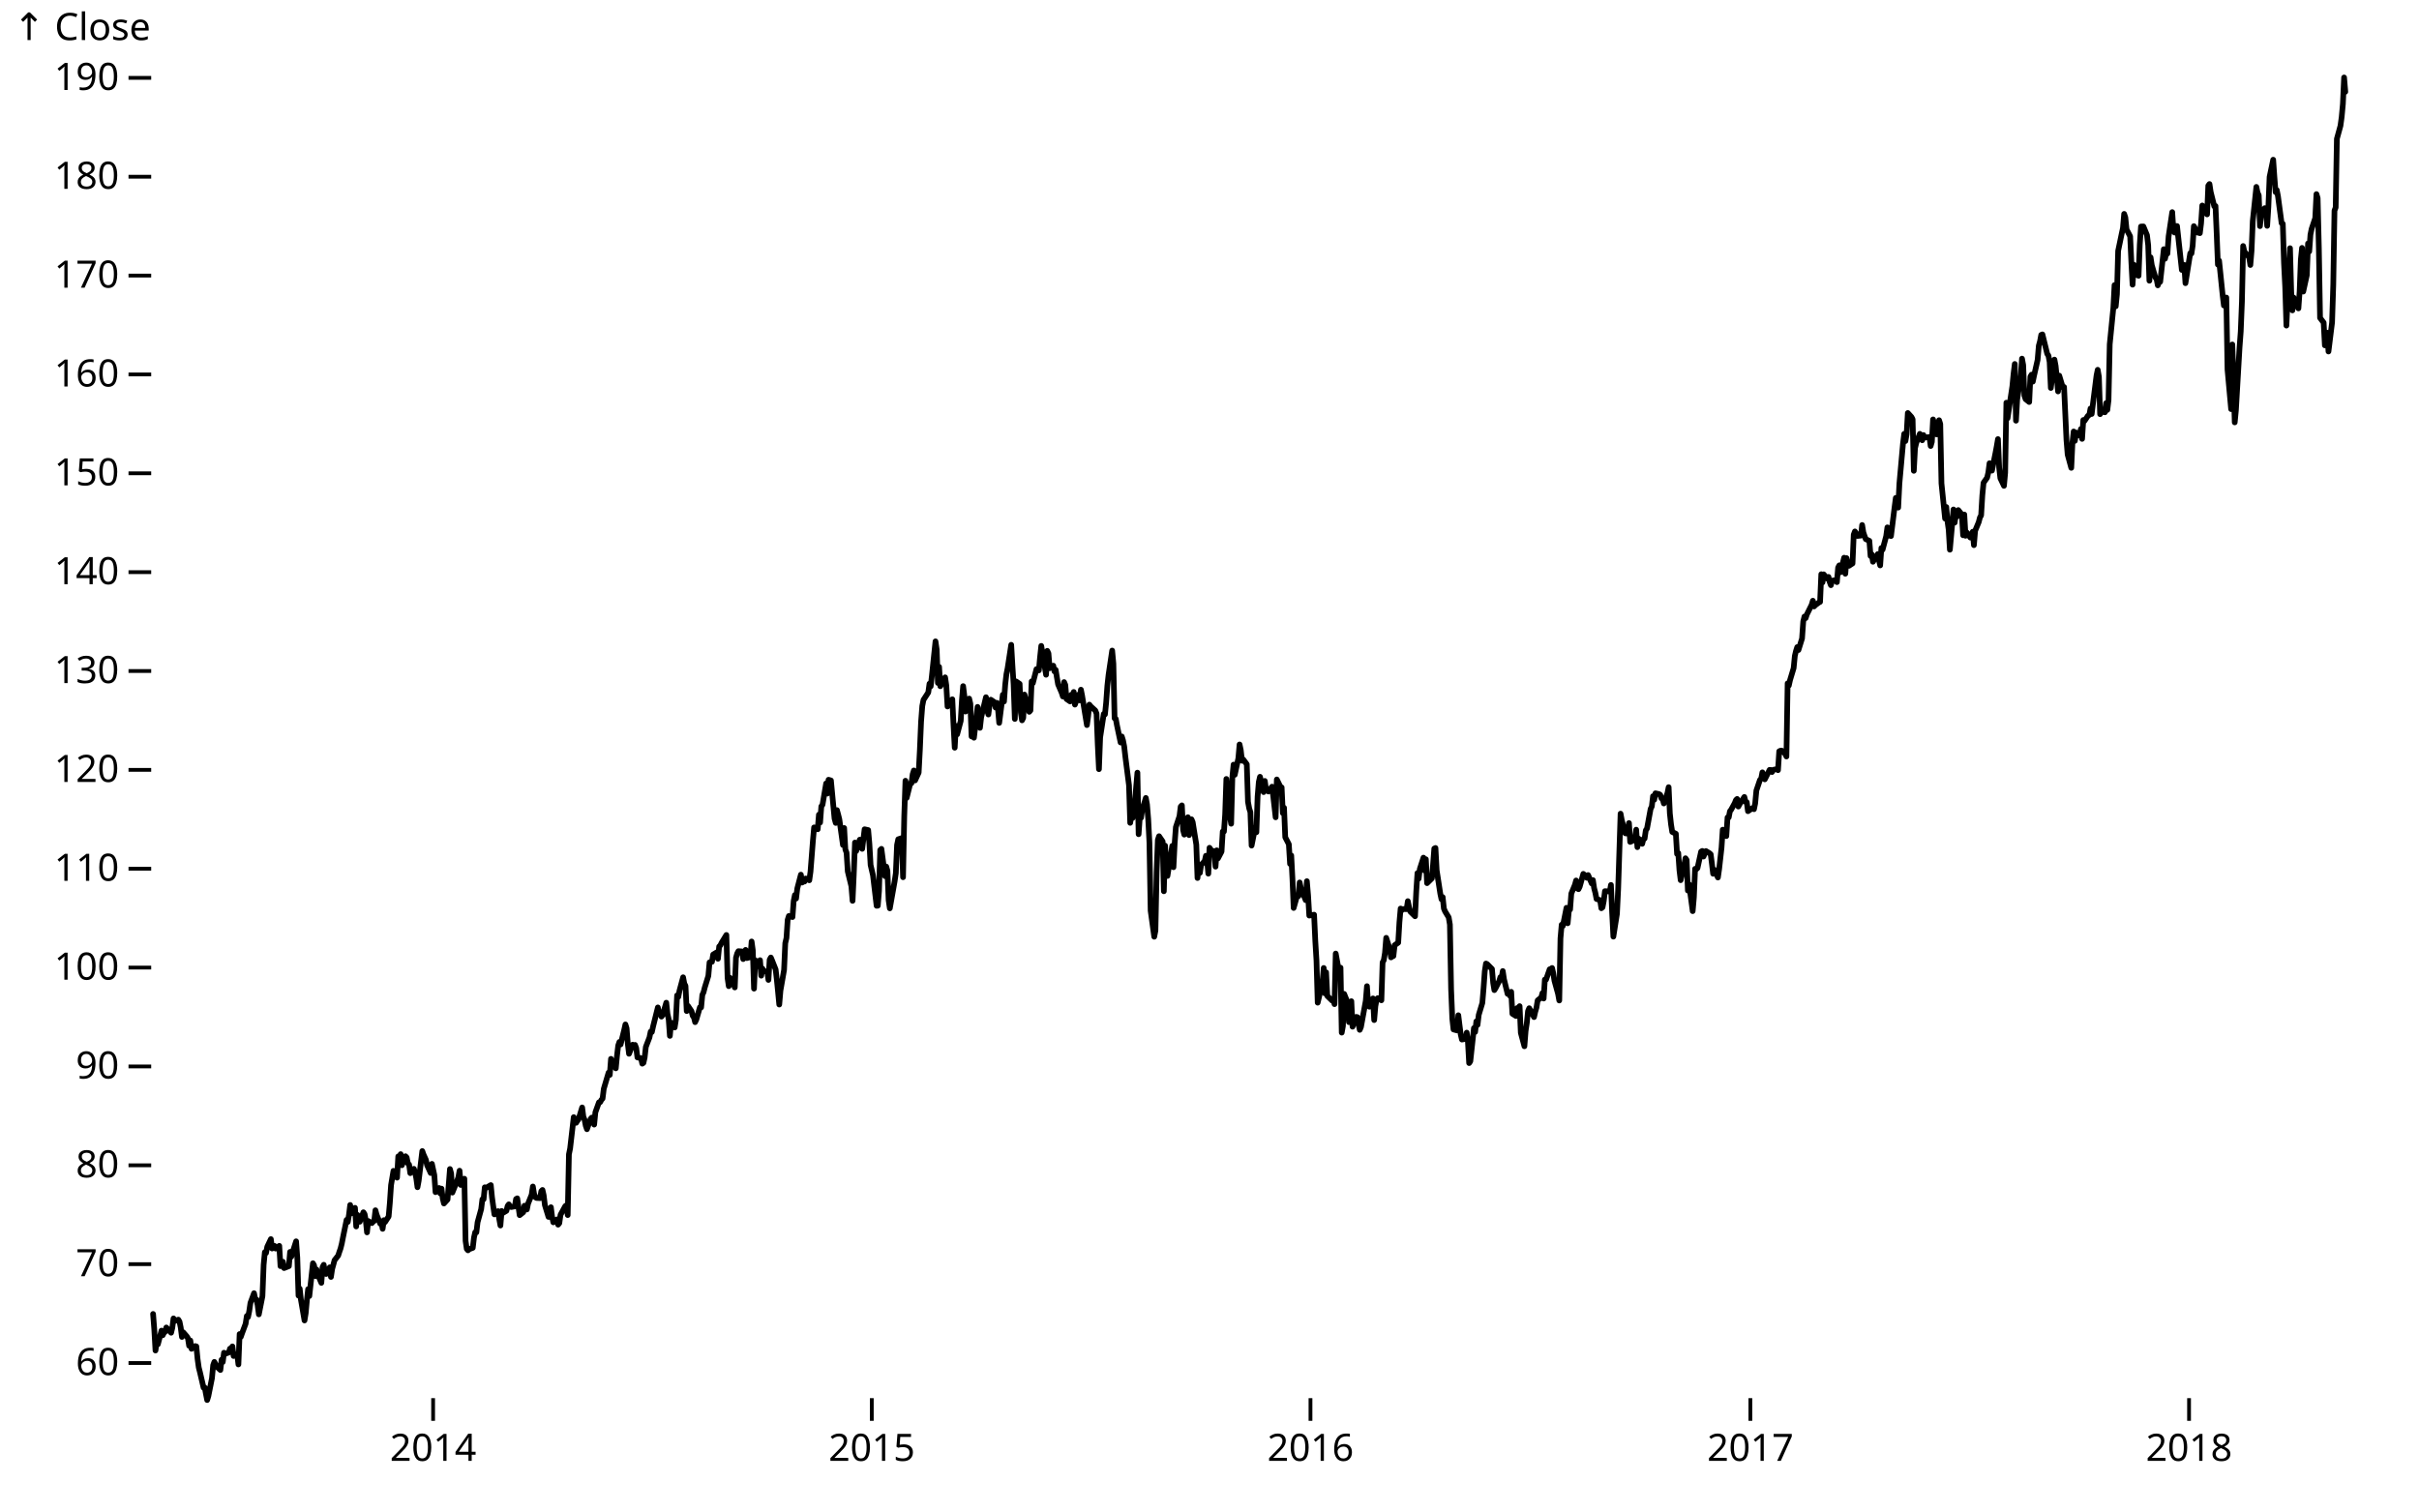
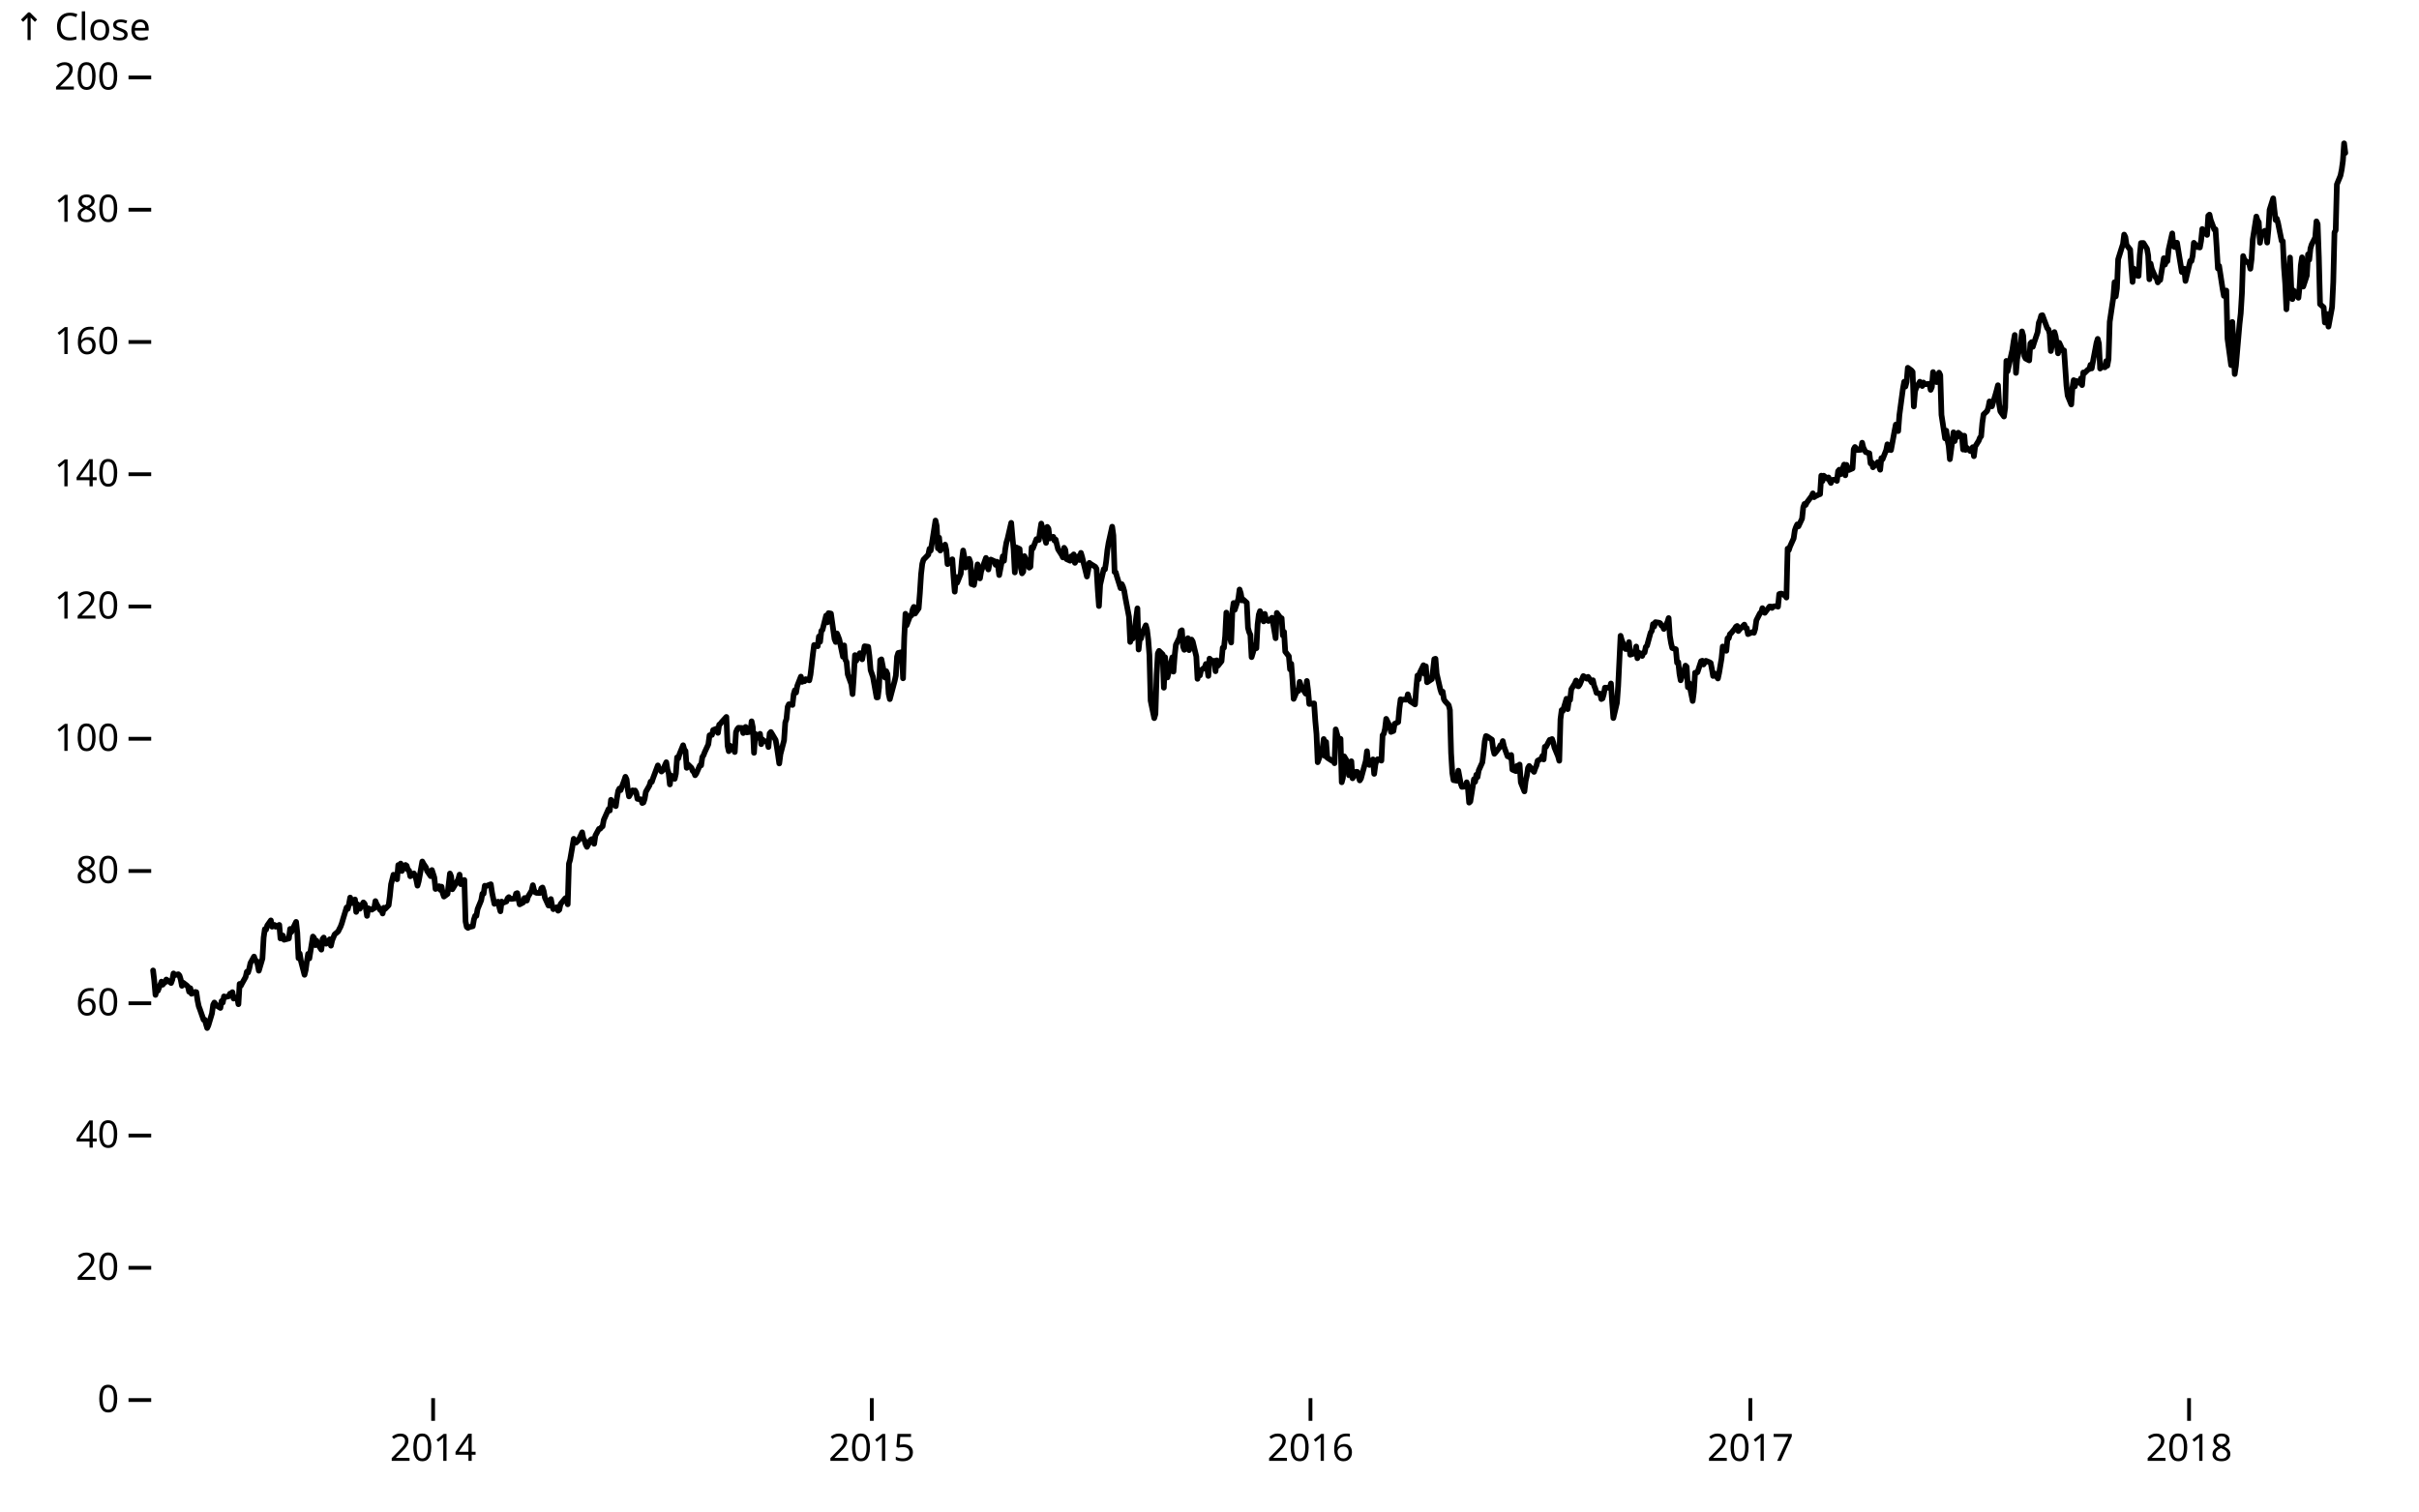
<svg xmlns="http://www.w3.org/2000/svg" class="plot" fill="currentColor" font-family="system-ui, sans-serif" font-size="10" text-anchor="middle" width="640" height="400" viewBox="0 0 640 400">
  <style>
    :where(.plot) {
      --plot-background: white;
      display: block;
      height: auto;
      height: intrinsic;
      max-width: 100%;
    }

    :where(.plot text),
    :where(.plot tspan) {
      white-space: pre;
    }
  </style>
  <g aria-label="x-axis tick" aria-hidden="true" fill="none" stroke="currentColor" transform="translate(0.5,0)">
    <path transform="translate(114.09,370)" d="M0,0L0,6" />
    <path transform="translate(230.154,370)" d="M0,0L0,6" />
    <path transform="translate(346.217,370)" d="M0,0L0,6" />
    <path transform="translate(462.599,370)" d="M0,0L0,6" />
    <path transform="translate(578.662,370)" d="M0,0L0,6" />
  </g>
  <g aria-label="x-axis tick label" font-variant="tabular-nums" transform="translate(0.5,9.5)">
    <text transform="translate(114.09,370)" y="0.71em">2014</text>
    <text transform="translate(230.154,370)" y="0.71em">2015</text>
    <text transform="translate(346.217,370)" y="0.71em">2016</text>
    <text transform="translate(462.599,370)" y="0.71em">2017</text>
    <text transform="translate(578.662,370)" y="0.71em">2018</text>
  </g>
  <g aria-label="y-axis tick" aria-hidden="true" fill="none" stroke="currentColor" transform="translate(0,0.5)">
-     <path transform="translate(40,360.201)" d="M0,0L-6,0" />
-     <path transform="translate(40,334.04)" d="M0,0L-6,0" />
-     <path transform="translate(40,307.878)" d="M0,0L-6,0" />
-     <path transform="translate(40,281.717)" d="M0,0L-6,0" />
-     <path transform="translate(40,255.556)" d="M0,0L-6,0" />
-     <path transform="translate(40,229.395)" d="M0,0L-6,0" />
-     <path transform="translate(40,203.233)" d="M0,0L-6,0" />
-     <path transform="translate(40,177.072)" d="M0,0L-6,0" />
-     <path transform="translate(40,150.911)" d="M0,0L-6,0" />
-     <path transform="translate(40,124.75)" d="M0,0L-6,0" />
-     <path transform="translate(40,98.588)" d="M0,0L-6,0" />
-     <path transform="translate(40,72.427)" d="M0,0L-6,0" />
-     <path transform="translate(40,46.266)" d="M0,0L-6,0" />
-     <path transform="translate(40,20.105)" d="M0,0L-6,0" />
+     <path transform="translate(40,370)" d="M0,0L-6,0" />
+     <path transform="translate(40,335)" d="M0,0L-6,0" />
+     <path transform="translate(40,300)" d="M0,0L-6,0" />
+     <path transform="translate(40,265)" d="M0,0L-6,0" />
+     <path transform="translate(40,230)" d="M0,0L-6,0" />
+     <path transform="translate(40,195)" d="M0,0L-6,0" />
+     <path transform="translate(40,160)" d="M0,0L-6,0" />
+     <path transform="translate(40,125)" d="M0,0L-6,0" />
+     <path transform="translate(40,90)" d="M0,0L-6,0" />
+     <path transform="translate(40,55)" d="M0,0L-6,0" />
+     <path transform="translate(40,20)" d="M0,0L-6,0" />
  </g>
  <g aria-label="y-axis tick label" text-anchor="end" font-variant="tabular-nums" transform="translate(-8.5,0.5)">
-     <text transform="translate(40,360.201)" y="0.32em">60</text>
-     <text transform="translate(40,334.04)" y="0.32em">70</text>
-     <text transform="translate(40,307.878)" y="0.32em">80</text>
-     <text transform="translate(40,281.717)" y="0.32em">90</text>
-     <text transform="translate(40,255.556)" y="0.32em">100</text>
-     <text transform="translate(40,229.395)" y="0.32em">110</text>
-     <text transform="translate(40,203.233)" y="0.32em">120</text>
-     <text transform="translate(40,177.072)" y="0.32em">130</text>
-     <text transform="translate(40,150.911)" y="0.32em">140</text>
-     <text transform="translate(40,124.75)" y="0.32em">150</text>
-     <text transform="translate(40,98.588)" y="0.32em">160</text>
-     <text transform="translate(40,72.427)" y="0.32em">170</text>
-     <text transform="translate(40,46.266)" y="0.32em">180</text>
-     <text transform="translate(40,20.105)" y="0.32em">190</text>
+     <text transform="translate(40,370)" y="0.32em">0</text>
+     <text transform="translate(40,335)" y="0.32em">20</text>
+     <text transform="translate(40,300)" y="0.32em">40</text>
+     <text transform="translate(40,265)" y="0.32em">60</text>
+     <text transform="translate(40,230)" y="0.32em">80</text>
+     <text transform="translate(40,195)" y="0.32em">100</text>
+     <text transform="translate(40,160)" y="0.32em">120</text>
+     <text transform="translate(40,125)" y="0.32em">140</text>
+     <text transform="translate(40,90)" y="0.32em">160</text>
+     <text transform="translate(40,55)" y="0.32em">180</text>
+     <text transform="translate(40,20)" y="0.32em">200</text>
  </g>
  <g aria-label="y-axis label" text-anchor="start" transform="translate(-36.5,-16.5)">
    <text transform="translate(40,20)" y="0.71em">↑ Close</text>
  </g>
  <g aria-label="line" fill="none" stroke="currentColor" stroke-width="1.5" stroke-linejoin="round" stroke-linecap="round" transform="translate(0.5,0.5)">
-     <path d="M40,347.217L40.318,351.283L40.636,356.893L40.954,354.752L41.272,355.245L42.226,351.631L42.544,352.853L42.862,352.222L43.18,351.926L43.498,350.801L44.77,352.188L45.088,350.876L45.406,348.398L45.724,349.09L46.678,348.72L46.996,349.247L47.314,350.816L47.632,353.302L47.95,352.05L48.904,353.141L49.221,353.623L49.539,355.645L49.857,354.236L50.175,356.445L51.129,355.716L51.447,355.802L51.765,359.08L52.083,361.382L52.401,362.63L53.355,366.726L53.673,366.692L53.991,368.397L54.309,370L54.627,368.972L55.581,364.23L55.899,360.765L56.217,359.902L56.853,361.165L57.807,362.051L58.125,359.322L58.443,359.928L58.761,357.476L59.079,357.768L60.033,357.42L60.351,356.389L60.669,356.348L60.987,355.806L61.305,358.351L62.259,357.842L62.577,360.578L62.895,352.535L63.213,353.287L63.531,352.356L64.485,349.815L64.803,347.748L65.121,348.043L65.439,346.492L65.757,344.302L66.711,341.72L67.029,343.289L67.346,343.39L67.664,344.874L67.982,347.326L68.936,342.501L69.254,334.2L69.572,330.863L69.89,331.083L70.208,329.431L71.162,327.409L71.48,329.902L71.798,329.42L72.116,329.196L72.434,329.921L73.388,329.192L73.706,334.566L74.024,333.703L74.342,333.404L74.66,335.078L75.932,334.57L76.25,330.792L76.568,332.07L76.886,330.967L77.84,327.996L78.158,332.305L78.476,342.37L78.794,340.509L79.112,343.42L80.066,348.944L80.384,347.001L80.702,343.502L81.02,340.655L81.338,342.482L82.292,333.8L82.61,334.376L82.928,337.205L83.246,335.452L83.564,336.749L84.518,338.991L84.836,334.802L85.154,334.204L85.471,336.502L85.789,336.644L86.743,334.88L87.061,337.426L87.379,335.314L87.697,334.174L88.015,332.989L88.969,331.782L89.287,330.796L89.605,329.887L89.923,328.62L90.241,326.98L91.195,322.319L91.513,322.876L91.831,320.974L92.149,318.376L92.467,320.6L93.421,319.135L93.739,324.068L94.057,320.996L94.375,321.818L94.693,322.816L95.647,320.305L95.965,320.791L96.283,322.484L96.601,325.634L96.919,322.618L97.873,323.183L98.191,322.824L98.509,322.592L98.827,319.778L99.145,320.963L100.099,323.34L100.417,322.996L100.735,324.696L101.053,322.401L101.371,322.902L102.325,321.43L102.643,317.82L102.961,313.125L103.596,309.347L104.55,311.156L104.868,305.516L105.186,306.01L105.504,304.926L105.822,307.871L106.776,305.475L107.094,305.804L107.412,307.37L107.73,307.676L108.048,309.96L109.002,308.813L109.32,309.751L109.638,311.328L109.956,313.686L110.274,311.982L111.228,304.107L111.546,305.012L112.182,306.421L112.5,307.845L113.454,309.926L113.772,307.497L114.408,310.446L114.726,314.987L115.68,313.884L115.998,315.338L116.316,314.06L116.634,316.653L116.952,317.991L117.906,316.949L118.224,312.965L118.542,308.865L118.86,310.027L119.178,315.103L120.45,311.963L120.768,311.051L121.086,309.306L121.404,313.084L122.357,311.429L122.675,327.873L122.993,330.022L123.311,330.384L123.629,330.078L124.583,329.73L124.901,327.017L125.219,325.597L125.537,325.627L125.855,322.947L126.809,319.468L127.127,316.863L127.445,316.878L127.763,313.697L128.081,313.862L129.353,313.114L129.671,316.336L129.989,318.66L130.307,320.865L131.261,320.006L131.579,322.058L131.897,323.818L132.215,319.961L132.533,320.495L133.487,319.927L133.805,318.627L134.123,318.208L134.441,318.81L134.759,318.926L135.713,318.746L136.031,316.814L136.349,316.62L136.667,318.847L136.985,321.075L137.939,320.309L138.257,318.567L138.575,318.619L138.893,319.576L139.211,318.018L140.164,315.656L140.482,313.488L140.8,315.435L141.118,316.302L141.436,316.526L142.39,316.571L142.708,314.736L143.026,314.4L143.344,315.805L143.662,318.41L144.616,321.531L144.934,321.542L145.252,318.971L145.57,321.527L145.888,322.973L146.842,322.2L147.16,323.59L147.478,323.198L147.796,320.981L149.068,318.653L149.386,318.455L149.704,321.052L150.022,304.974L150.34,303.416L151.294,295.138L151.612,295.796L151.93,296.633L152.248,296.113L152.566,295.702L153.52,292.57L153.838,295.018L154.156,295.796L154.474,297.418L154.792,298.333L155.746,295.609L156.064,295.261L156.382,295.22L156.7,297.107L157.018,293.86L157.971,291.214L158.289,291.169L158.607,290.571L158.925,290.212L159.243,287.648L160.515,283.35L160.833,283.956L161.151,279.706L161.469,280.596L162.423,282.222L162.741,278.899L163.059,276.178L163.377,275.233L163.695,275.898L164.649,272.037L164.967,270.598L165.285,271.619L165.603,275.726L165.921,278.368L166.875,275.962L167.193,276.275L167.511,276.014L167.829,276.851L168.147,279.336L169.101,279.546L169.419,280.985L169.737,280.775L170.055,279.363L170.373,276.537L171.327,274.052L171.645,272.508L171.963,272.613L172.281,271.174L173.553,266.099L173.871,267.721L174.189,267.616L174.507,268.532L174.825,268.061L175.779,264.843L176.096,267.799L176.414,269.212L176.732,273.633L177.05,270.128L178.004,271.409L178.322,269.369L178.64,262.907L178.958,263.326L179.276,261.651L180.23,258.12L180.548,259.794L180.866,260.396L181.184,267.067L181.502,265.68L182.456,267.093L182.774,268.322L183.092,268.741L183.41,269.997L183.728,269.317L184.682,266.046L185,266.099L185.318,262.776L185.636,262.096L185.954,260.84L186.908,257.753L187.226,254.169L187.544,254.065L187.862,254.038L188.18,252.103L189.134,251.527L189.452,253.227L189.77,249.983L190.088,249.67L190.406,249.015L191.678,246.923L191.996,258.329L192.314,260.474L192.632,258.25L193.586,259.846L193.904,260.814L194.221,252.94L194.539,251.815L194.857,251.213L195.811,251.292L196.129,253.306L196.447,251.422L196.765,250.873L197.083,253.044L198.037,252.783L198.355,248.649L198.673,250.978L198.991,261.128L199.309,253.594L200.263,255.268L200.581,253.594L200.899,257.701L201.217,255.817L201.535,256.55L202.489,256.55L202.807,258.826L203.125,253.463L203.443,252.887L203.761,253.646L204.715,256.053L205.033,258.826L205.351,261.991L205.669,265.34L205.987,261.651L206.941,256.184L207.259,249.094L207.577,247.734L207.895,242.92L208.213,241.9L209.167,242.187L209.485,237.923L209.803,236.353L210.121,237.295L210.439,234.627L211.393,230.964L211.711,233.057L212.029,232.377L212.346,232.796L212.664,231.985L213.618,232.455L213.936,230.179L214.254,226.124L214.572,222.017L214.89,218.459L215.844,218.956L216.162,215.084L216.48,217.177L216.798,212.887L217.116,212.468L218.07,206.817L218.388,209.512L218.706,205.849L219.342,206.033L220.296,216.131L220.614,217.282L220.932,213.881L221.25,215.032L221.568,216.314L222.522,223.116L222.84,218.616L223.158,224.293L223.476,225.156L223.794,230.101L224.748,234.025L225.066,237.897L225.384,230.938L225.702,222.462L226.02,224.738L226.974,221.703L227.292,222.75L227.61,224.136L228.246,218.956L229.2,219.165L229.518,222.802L229.836,228.4L230.471,231.147L231.425,239.205L231.743,239.179L232.061,235.281L232.379,224.45L232.697,224.136L233.651,231.357L233.969,228.819L234.287,229.918L234.605,237.714L234.923,239.885L236.195,232.743L236.513,230.572L236.831,223.116L237.149,221.598L238.103,221.285L238.421,231.644L238.739,215.503L239.057,206.111L239.375,210.663L240.329,206.817L240.647,206.765L240.965,204.384L241.283,203.39L241.601,206.033L242.555,203.966L242.873,197.949L243.191,190.467L243.509,186.333L243.827,184.711L245.099,182.749L245.417,180.421L245.735,181.127L246.053,178.38L247.007,169.224L247.325,171.395L247.643,180.238L247.961,175.973L248.279,181.101L249.232,179.453L249.55,178.746L249.868,180.892L250.186,186.464L250.504,185.967L251.458,184.554L251.776,191.435L252.094,197.373L252.412,191.592L252.73,193.841L253.684,190.283L254.002,184.816L254.32,181.075L254.638,183.612L254.956,187.798L255.91,184.371L256.228,185.731L256.546,194.391L256.864,192.141L257.182,194.731L258.136,186.569L258.454,191.644L258.772,192.115L259.09,189.316L260.362,184.005L260.68,187.51L260.998,188.583L261.316,186.072L261.634,184.659L262.588,185.313L262.906,186.752L263.224,185.496L263.542,187.092L263.86,190.807L264.814,183.351L265.132,185.156L265.45,180.682L265.768,177.935L266.086,176.34L267.039,170.139L267.357,175.607L267.675,180.63L267.993,189.76L268.311,179.819L269.265,180.473L269.583,188.06L269.901,190.127L270.219,189.472L270.537,183.298L271.491,186.699L271.809,187.877L272.127,187.51L272.445,179.819L272.763,180.29L273.717,176.575L274.035,176.889L274.353,176.915L274.671,173.436L274.989,170.427L276.261,178.066L276.579,171.735L276.897,172.415L277.215,176.34L278.169,175.659L278.487,177.177L278.805,176.758L279.123,178.746L279.441,180.604L280.395,182.828L280.713,183.822L281.031,180.002L281.349,180.761L281.667,184.476L282.621,185.13L282.939,183.351L283.257,184.136L283.575,182.618L283.893,185.967L284.846,183.325L285.164,184.842L285.482,182.017L285.8,183.612L286.118,185.574L287.072,191.382L287.39,189.028L287.708,185.967L288.026,186.385L289.298,187.537L289.616,188.348L289.934,196.51L290.252,203.05L290.57,194.652L291.524,188.426L291.842,188.557L292.16,185.391L292.478,180.97L292.796,178.066L293.75,171.657L294.068,175.11L294.386,189.577L294.704,189.734L295.022,191.461L295.976,195.987L296.294,194.391L296.612,195.411L296.93,197.033L297.248,199.832L298.202,207.314L298.52,217.256L298.838,215.267L299.156,215.974L299.474,214.954L300.428,203.966L300.746,220.264L301.064,215.686L301.382,215.922L301.7,213.802L302.654,210.663L302.971,212.39L303.289,216.288L303.607,222.462L303.925,240.487L304.879,247.393L305.197,245.771L305.515,230.206L305.833,221.755L306.151,220.787L307.105,222.174L307.423,235.359L307.741,223.273L308.059,228.427L308.377,231.304L309.649,223.351L309.967,229.002L310.285,222.671L310.603,218.381L311.557,215.503L311.875,212.965L312.193,212.625L312.511,219.139L312.829,220.369L313.783,215.765L314.101,220.5L314.419,218.093L314.737,216.314L315.055,217.073L316.009,223.011L316.327,231.854L316.645,228.61L316.963,230.493L317.281,228.4L318.235,227.354L318.553,225.967L318.871,227.354L319.189,230.703L319.507,223.848L320.461,225.209L320.779,224.712L321.096,228.845L321.414,224.529L321.732,226.674L322.686,224.869L323.004,219.532L323.322,219.558L323.64,215.006L323.958,205.64L324.912,215.581L325.23,217.491L325.548,205.143L325.866,201.847L326.184,204.541L327.138,200.146L327.456,196.51L327.774,198.001L328.092,200.826L328.41,200.46L329.364,201.742L329.682,211.683L330,213.41L330.318,214.43L330.636,223.273L331.59,218.459L331.908,219.741L332.226,210.323L332.544,206.425L332.862,205.065L333.816,209.12L334.134,206.163L334.452,208.387L335.088,208.963L336.042,207.681L336.36,210.192L336.678,212.965L336.996,215.791L337.314,205.771L338.268,207.733L338.586,207.864L338.904,214.692L339.221,213.253L339.539,221.075L340.493,222.907L340.811,228.113L341.129,225.889L341.447,232.063L341.765,239.781L342.719,236.38L343.037,236.641L343.355,233.031L343.673,234.548L344.945,237.714L345.263,232.691L345.581,236.406L345.899,241.795L347.171,241.56L347.489,248.466L347.807,253.725L348.125,264.843L348.443,263.509L349.397,259.401L349.715,255.66L350.033,262.384L350.351,256.812L350.669,263.064L351.941,264.294L352.259,263.954L352.577,265.235L352.895,251.841L353.849,257.021L354.167,255.582L354.485,272.77L354.803,271.017L355.121,262.515L356.075,264.895L356.393,269.997L356.711,265.105L357.029,264.451L357.346,271.2L358.3,268.61L358.618,268.663L358.936,270.546L359.254,272.037L359.572,271.279L360.844,264.346L361.162,260.474L361.48,265.34L361.798,265.916L362.752,263.718L363.07,269.447L363.388,265.759L363.706,264.032L364.024,263.64L364.978,264.215L365.296,254.169L365.614,253.594L365.932,251.632L366.25,247.681L367.204,250.664L367.522,252.861L367.84,252.626L368.158,252.495L368.476,249.643L369.43,248.963L369.748,243.574L370.066,239.938L370.384,240.382L370.702,240.068L371.656,240.094L371.974,237.975L372.292,239.519L372.61,240.722L373.882,241.978L374.2,235.464L374.518,230.546L374.836,232.037L375.154,229.421L376.107,226.464L376.425,229.892L376.743,226.883L377.061,233.214L377.379,232.9L378.333,231.958L378.651,228.243L378.969,224.058L379.287,223.901L379.605,229.787L380.559,235.987L380.877,237.478L381.195,236.903L381.513,239.938L381.831,240.696L382.785,242.266L383.103,244.176L383.421,261.259L383.739,269.081L384.057,271.933L385.011,272.194L385.329,268.166L385.647,270.755L385.965,273.241L386.283,274.601L387.237,274.418L387.555,272.77L387.873,275.151L388.191,280.828L388.509,280.357L389.463,271.566L389.781,272.587L390.099,269.788L390.417,270.729L390.735,268.061L391.689,264.895L392.007,261.05L392.325,256.55L392.643,254.483L392.961,254.64L394.232,255.922L394.55,259.585L394.868,261.521L395.186,260.997L396.14,259.14L396.458,258.093L396.776,258.329L397.094,256.471L397.412,258.617L398.366,262.515L398.684,262.201L399.002,263.038L399.32,261.965L399.638,267.773L400.592,268.375L400.91,266.256L401.228,267.198L401.546,265.759L401.864,272.822L402.818,276.38L403.136,272.325L403.454,270.206L403.772,267.067L404.09,266.308L405.362,268.663L405.68,267.25L405.998,266.177L406.316,264.241L407.27,263.456L407.588,262.305L407.906,263.744L408.224,258.721L408.542,258.747L409.496,256.001L409.814,255.896L410.132,255.66L410.45,257.047L410.768,259.061L411.721,262.515L412.039,264.267L412.357,247.838L412.675,244.202L412.993,244.542L413.947,239.728L414.265,243.836L414.583,240.408L414.901,240.199L415.219,235.987L416.173,233.659L416.491,232.508L416.809,234.627L417.127,234.81L417.445,234.156L418.399,230.755L418.717,231.017L419.035,231.435L419.353,231.801L419.671,231.069L420.625,233.293L420.943,232.403L421.261,234.548L421.579,235.752L421.897,237.4L422.851,237.714L423.169,239.859L423.487,239.597L423.805,237.949L424.123,235.333L425.395,235.412L425.713,233.685L426.031,241.115L426.349,247.367L427.303,241.324L427.621,234.758L427.939,224.764L428.257,214.823L428.575,216.523L429.529,220.029L429.846,220.055L430.164,220.107L430.482,217.308L430.8,222.305L431.754,221.86L432.072,221.311L432.39,219.061L432.708,223.691L433.026,221.415L433.98,222.802L434.298,221.546L434.616,221.415L434.934,219.218L435.252,218.773L436.206,213.567L436.524,212.913L436.842,210.192L437.16,211.134L437.478,209.434L438.432,209.643L438.75,209.852L439.068,210.768L439.386,210.925L439.704,212.128L440.658,209.381L440.976,207.812L441.294,214.77L441.612,217.674L441.93,219.663L442.884,220.133L443.202,225.497L443.52,225.235L443.838,229.839L444.156,232.429L445.11,228.322L445.428,226.621L445.746,227.092L446.064,235.176L446.382,233.502L447.336,240.618L447.654,236.955L447.971,229.421L448.289,229.525L448.607,229.238L449.561,224.869L449.879,224.686L450.197,226.177L450.833,224.712L451.787,225.287L452.105,225.575L452.423,228.034L452.741,230.729L453.059,229.656L454.013,231.723L454.331,229.525L454.649,226.7L454.967,223.848L455.285,219.061L456.239,220.761L456.557,215.817L456.875,215.817L457.193,214.169L457.511,213.776L458.465,212.023L458.783,211.212L459.101,210.925L459.419,212.939L459.737,212.337L461.009,210.401L461.327,211.71L461.645,211.788L461.963,214.169L463.235,213.305L463.553,213.645L463.871,212.102L464.189,208.701L465.143,205.876L465.461,205.562L465.779,203.887L466.096,205.195L466.414,205.745L467.686,203.233L468.004,203.259L468.322,203.809L468.64,203.233L469.594,203.024L469.912,203.312L470.23,198.315L470.548,198.158L470.866,198.132L471.82,198.969L472.138,199.702L472.456,180.342L472.774,180.918L473.092,179.479L474.046,176.313L474.364,173.069L474.682,171.735L475,170.741L475.318,171.526L476.272,168.465L476.59,163.939L476.908,162.657L477.226,163.076L477.544,162.108L478.816,159.544L479.134,158.471L479.452,159.989L479.77,159.649L480.724,158.942L481.042,158.785L481.36,151.46L481.678,153.632L481.996,151.486L482.95,152.637L483.268,152.167L483.586,153.527L483.904,154.364L484.221,153.161L485.175,153.004L485.493,153.553L485.811,149.707L486.129,149.106L486.447,150.937L487.401,147.091L487.719,151.329L488.037,147.196L488.355,148.504L488.673,149.237L489.627,148.609L489.945,140.97L490.263,140.132L490.581,140.629L490.899,141.336L491.853,141.231L492.171,138.432L492.489,140.394L492.807,141.336L493.125,142.173L494.079,142.618L494.397,146.647L494.715,146.202L495.033,148.164L496.305,146.123L496.623,147.771L496.941,149.132L497.259,144.527L497.577,144.972L498.531,141.388L498.849,139.06L499.167,141.284L499.485,140.996L499.803,141.362L500.757,133.697L501.075,131.264L501.393,132.441L501.711,133.828L502.029,127.47L502.982,116.875L503.3,114.311L503.618,116.221L503.936,114.416L504.254,108.791L505.208,109.838L505.526,110.439L505.844,124.096L506.162,118.105L506.48,116.744L507.434,114.311L507.752,114.808L508.07,116.012L508.388,114.625L508.706,115.305L509.978,115.148L510.296,117.529L510.614,116.43L510.932,110.492L511.886,114.468L512.204,113.108L512.522,110.701L512.84,111.695L513.158,127.418L514.112,136.731L514.43,133.671L514.748,137.412L515.066,139.688L515.384,144.972L516.338,134.325L516.656,137.804L516.974,135.554L517.292,136.182L517.61,134.482L518.564,135.685L518.882,141.153L519.2,135.659L519.518,141.284L519.836,140.394L520.789,141.754L521.425,140.211L521.743,143.769L522.061,139.975L523.015,137.673L523.333,136.444L523.651,135.894L523.969,130.584L524.287,127.261L525.241,125.901L525.559,124.54L525.877,122.081L526.195,123.86L526.513,124.043L527.467,119.282L527.785,117.581L528.103,115.698L528.421,123.285L528.739,126.058L529.693,128.072L530.011,124.619L530.329,106.07L530.647,110.178L530.965,108.033L531.919,101.702L532.237,98.379L532.555,95.815L532.873,110.832L533.191,105.181L534.145,98.981L534.463,94.403L534.781,96.103L535.099,104.187L535.417,105.129L536.371,105.887L536.689,99.164L537.007,98.641L537.325,100.498L537.643,98.955L538.596,94.743L538.914,90.975L539.232,89.824L539.55,88.124L539.868,87.993L541.14,93.147L541.458,93.592L541.776,95.292L542.094,102.172L543.048,94.664L543.366,96.338L543.684,99.504L544.002,103.088L544.32,98.902L545.274,102.068L545.592,101.911L545.91,108.87L546.228,115.881L546.546,119.805L547.5,123.311L547.818,116.535L548.136,113.683L548.454,116.169L548.772,113.971L549.726,114.782L550.044,113.029L550.362,115.645L550.68,110.649L550.998,110.884L551.952,109.471L552.27,109.314L552.588,107.614L552.906,109.053L553.224,106.463L554.178,98.902L554.496,97.359L554.814,99.216L555.132,109.105L555.45,108.399L556.404,108.608L556.721,106.175L557.039,107.98L557.357,105.364L557.675,90.609L558.629,81.008L558.947,74.939L559.265,80.563L559.583,77.372L559.901,65.887L560.855,61.309L561.173,59.844L561.491,56.102L561.809,57.044L562.127,60.21L563.081,62.041L563.399,68.922L563.717,74.834L564.035,69.549L564.353,72.035L565.307,72.479L565.625,64.212L565.943,59.451L566.579,59.425L567.533,61.727L567.851,64.396L568.169,73.788L568.487,67.587L568.805,69.68L569.759,72.95L570.077,73.369L570.395,75.017L570.713,74.206L571.031,74.075L571.985,65.442L572.303,67.98L572.621,66.488L572.939,66.619L573.257,62.041L574.211,55.632L574.529,60.55L574.846,61.047L575.164,59.32L575.482,59.32L576.754,70.936L577.072,70.857L577.39,69.602L577.708,74.442L578.98,66.515L579.298,66.593L579.616,64.5L579.934,59.346L580.888,61.047L581.206,61.099L581.524,61.204L581.842,58.614L582.16,53.879L583.432,56.233L583.75,48.62L584.068,48.202L584.386,50.295L585.34,54.114L585.658,54.01L585.976,61.387L586.294,69.523L586.612,68.477L587.566,77.764L587.884,80.354L588.202,79.151L588.52,78.235L588.838,97.28L589.792,107.771L590.11,90.661L590.428,99.792L590.746,111.277L591.064,107.98L592.018,91.499L592.336,87.234L592.654,79.308L592.971,64.605L593.289,66.07L594.561,67.587L594.879,69.628L595.197,65.887L595.515,58.038L596.469,48.96L596.787,50.478L597.105,51.184L597.423,59.346L597.741,56.181L598.695,54.585L599.013,54.978L599.331,59.268L599.649,54.271L599.967,46.318L600.921,41.766L601.239,46.344L601.557,50.347L601.875,49.798L602.193,51.446L603.147,58.562L603.465,58.719L603.783,69.105L604.101,75.436L604.419,85.665L605.373,65.18L605.691,76.77L606.009,81.636L606.327,78.235L607.599,81.113L607.917,76.639L608.235,68.215L608.553,65.102L608.871,76.665L609.825,72.296L610.143,63.925L610.461,66.044L610.779,61.596L611.096,60.053L612.05,57.201L612.368,50.87L612.686,51.917L613.004,65.102L613.322,83.624L614.276,84.88L614.594,90.897L614.912,89.04L615.23,87.548L615.548,92.519L616.502,84.828L616.82,74.782L617.138,55.239L617.456,54.402L617.774,36.246L618.728,32.767L619.046,30.438L619.364,27.011L619.682,20L620,23.793" />
+     <path d="M40,256.315L40.318,259.035L40.636,262.787L40.954,261.355L41.272,261.685L42.226,259.267L42.544,260.085L42.862,259.663L43.18,259.465L43.498,258.713L44.77,259.64L45.088,258.763L45.406,257.105L45.724,257.567L46.678,257.32L46.996,257.673L47.314,258.722L47.632,260.385L47.95,259.547L48.904,260.278L49.221,260.6L49.539,261.953L49.857,261.01L50.175,262.487L51.129,262L51.447,262.058L51.765,264.25L52.083,265.79L52.401,266.625L53.355,269.365L53.673,269.343L53.991,270.483L54.309,271.555L54.627,270.867L55.581,267.695L55.899,265.377L56.217,264.8L56.853,265.645L57.807,266.237L58.125,264.413L58.443,264.817L58.761,263.178L59.079,263.373L60.033,263.14L60.351,262.45L60.669,262.422L60.987,262.06L61.305,263.763L62.259,263.423L62.577,265.253L62.895,259.873L63.213,260.375L63.531,259.752L64.485,258.052L64.803,256.67L65.121,256.868L65.439,255.83L65.757,254.365L66.711,252.638L67.029,253.687L67.346,253.755L67.664,254.747L67.982,256.388L68.936,253.16L69.254,247.608L69.572,245.375L69.89,245.523L70.208,244.417L71.162,243.065L71.48,244.732L71.798,244.41L72.116,244.26L72.434,244.745L73.388,244.257L73.706,247.853L74.024,247.275L74.342,247.075L74.66,248.195L75.932,247.855L76.25,245.327L76.568,246.183L76.886,245.445L77.84,243.458L78.158,246.34L78.476,253.073L78.794,251.827L79.112,253.775L80.066,257.47L80.384,256.17L80.702,253.83L81.02,251.925L81.338,253.147L82.292,247.34L82.61,247.725L82.928,249.617L83.246,248.445L83.564,249.312L84.518,250.813L84.836,248.01L85.154,247.61L85.471,249.148L85.789,249.242L86.743,248.062L87.061,249.765L87.379,248.353L87.697,247.59L88.015,246.798L88.969,245.99L89.287,245.33L89.605,244.722L89.923,243.875L90.241,242.778L91.195,239.66L91.513,240.032L91.831,238.76L92.149,237.022L92.467,238.51L93.421,237.53L93.739,240.83L94.057,238.775L94.375,239.325L94.693,239.992L95.647,238.313L95.965,238.638L96.283,239.77L96.601,241.877L96.919,239.86L97.873,240.237L98.191,239.998L98.509,239.842L98.827,237.96L99.145,238.752L100.099,240.343L100.417,240.113L100.735,241.25L101.053,239.715L101.371,240.05L102.325,239.065L102.643,236.65L102.961,233.51L103.596,230.983L104.55,232.192L104.868,228.42L105.186,228.75L105.504,228.025L105.822,229.995L106.776,228.393L107.094,228.613L107.412,229.66L107.73,229.865L108.048,231.393L109.002,230.625L109.32,231.252L109.638,232.308L109.956,233.885L110.274,232.745L111.228,227.477L111.546,228.083L112.182,229.025L112.5,229.978L113.454,231.37L113.772,229.745L114.408,231.718L114.726,234.755L115.68,234.018L115.998,234.99L116.316,234.135L116.634,235.87L116.952,236.765L117.906,236.067L118.224,233.402L118.542,230.66L118.86,231.437L119.178,234.833L120.45,232.733L120.768,232.123L121.086,230.955L121.404,233.482L122.357,232.375L122.675,243.375L122.993,244.813L123.311,245.055L123.629,244.85L124.583,244.618L124.901,242.802L125.219,241.853L125.537,241.873L125.855,240.08L126.809,237.752L127.127,236.01L127.445,236.02L127.763,233.893L128.081,234.002L129.353,233.502L129.671,235.657L129.989,237.213L130.307,238.688L131.261,238.112L131.579,239.485L131.897,240.662L132.215,238.082L132.533,238.44L133.487,238.06L133.805,237.19L134.123,236.91L134.441,237.313L134.759,237.39L135.713,237.27L136.031,235.978L136.349,235.848L136.667,237.337L136.985,238.828L137.939,238.315L138.257,237.15L138.575,237.185L138.893,237.825L139.211,236.783L140.164,235.202L140.482,233.753L140.8,235.055L141.118,235.635L141.436,235.785L142.39,235.815L142.708,234.588L143.026,234.363L143.344,235.302L143.662,237.045L144.616,239.133L144.934,239.14L145.252,237.42L145.57,239.13L145.888,240.097L146.842,239.58L147.16,240.51L147.478,240.247L147.796,238.765L149.068,237.207L149.386,237.075L149.704,238.812L150.022,228.057L150.34,227.015L151.294,221.477L151.612,221.918L151.93,222.478L152.248,222.13L152.566,221.855L153.52,219.76L153.838,221.397L154.156,221.918L154.474,223.002L154.792,223.615L155.746,221.792L156.064,221.56L156.382,221.533L156.7,222.795L157.018,220.622L157.971,218.852L158.289,218.822L158.607,218.422L158.925,218.183L159.243,216.468L160.515,213.592L160.833,213.997L161.151,211.155L161.469,211.75L162.423,212.837L162.741,210.615L163.059,208.795L163.377,208.163L163.695,208.607L164.649,206.025L164.967,205.063L165.285,205.745L165.603,208.492L165.921,210.26L166.875,208.65L167.193,208.86L167.511,208.685L167.829,209.245L168.147,210.907L169.101,211.047L169.419,212.01L169.737,211.87L170.055,210.925L170.373,209.035L171.327,207.373L171.645,206.34L171.963,206.41L172.281,205.448L173.553,202.052L173.871,203.138L174.189,203.068L174.507,203.68L174.825,203.365L175.779,201.213L176.096,203.19L176.414,204.135L176.732,207.093L177.05,204.747L178.004,205.605L178.322,204.24L178.64,199.917L178.958,200.198L179.276,199.078L180.23,196.715L180.548,197.835L180.866,198.237L181.184,202.7L181.502,201.773L182.456,202.718L182.774,203.54L183.092,203.82L183.41,204.66L183.728,204.205L184.682,202.018L185,202.052L185.318,199.83L185.636,199.375L185.954,198.535L186.908,196.47L187.226,194.073L187.544,194.002L187.862,193.985L188.18,192.69L189.134,192.305L189.452,193.443L189.77,191.273L190.088,191.063L190.406,190.625L191.678,189.225L191.996,196.855L192.314,198.29L192.632,196.802L193.586,197.87L193.904,198.518L194.221,193.25L194.539,192.498L194.857,192.095L195.811,192.148L196.129,193.495L196.447,192.235L196.765,191.867L197.083,193.32L198.037,193.145L198.355,190.38L198.673,191.938L198.991,198.727L199.309,193.687L200.263,194.807L200.581,193.687L200.899,196.435L201.217,195.175L201.535,195.665L202.489,195.665L202.807,197.188L203.125,193.6L203.443,193.215L203.761,193.722L204.715,195.333L205.033,197.188L205.351,199.305L205.669,201.545L205.987,199.078L206.941,195.42L207.259,190.677L207.577,189.768L207.895,186.547L208.213,185.865L209.167,186.057L209.485,183.205L209.803,182.155L210.121,182.785L210.439,181L211.393,178.55L211.711,179.95L212.029,179.495L212.346,179.775L212.664,179.232L213.618,179.547L213.936,178.025L214.254,175.313L214.572,172.565L214.89,170.185L215.844,170.518L216.162,167.927L216.48,169.328L216.798,166.458L217.116,166.177L218.07,162.398L218.388,164.2L218.706,161.75L219.342,161.873L220.296,168.628L220.614,169.398L220.932,167.123L221.25,167.893L221.568,168.75L222.522,173.3L222.84,170.29L223.158,174.088L223.476,174.665L223.794,177.972L224.748,180.597L225.066,183.188L225.384,178.532L225.702,172.862L226.02,174.385L226.974,172.355L227.292,173.055L227.61,173.982L228.246,170.518L229.2,170.657L229.518,173.09L229.836,176.835L230.471,178.672L231.425,184.063L231.743,184.045L232.061,181.438L232.379,174.193L232.697,173.982L233.651,178.813L233.969,177.115L234.287,177.85L234.605,183.065L234.923,184.518L236.195,179.74L236.513,178.287L236.831,173.3L237.149,172.285L238.103,172.075L238.421,179.005L238.739,168.208L239.057,161.925L239.375,164.97L240.329,162.398L240.647,162.362L240.965,160.77L241.283,160.105L241.601,161.873L242.555,160.49L242.873,156.465L243.191,151.46L243.509,148.695L243.827,147.61L245.099,146.297L245.417,144.74L245.735,145.213L246.053,143.375L247.007,137.25L247.325,138.703L247.643,144.618L247.961,141.765L248.279,145.195L249.232,144.093L249.55,143.62L249.868,145.055L250.186,148.782L250.504,148.45L251.458,147.505L251.776,152.107L252.094,156.08L252.412,152.213L252.73,153.718L253.684,151.338L254.002,147.68L254.32,145.177L254.638,146.875L254.956,149.675L255.91,147.383L256.228,148.292L256.546,154.085L256.864,152.58L257.182,154.313L258.136,148.852L258.454,152.248L258.772,152.563L259.09,150.69L260.362,147.138L260.68,149.482L260.998,150.2L261.316,148.52L261.634,147.575L262.588,148.013L262.906,148.975L263.224,148.135L263.542,149.203L263.86,151.687L264.814,146.7L265.132,147.907L265.45,144.915L265.768,143.078L266.086,142.01L267.039,137.863L267.357,141.52L267.675,144.88L267.993,150.987L268.311,144.338L269.265,144.775L269.583,149.85L269.901,151.232L270.219,150.795L270.537,146.665L271.491,148.94L271.809,149.727L272.127,149.482L272.445,144.338L272.763,144.652L273.717,142.167L274.035,142.377L274.353,142.395L274.671,140.068L274.989,138.055L276.261,143.165L276.579,138.93L276.897,139.385L277.215,142.01L278.169,141.555L278.487,142.57L278.805,142.29L279.123,143.62L279.441,144.863L280.395,146.35L280.713,147.015L281.031,144.46L281.349,144.968L281.667,147.453L282.621,147.89L282.939,146.7L283.257,147.225L283.575,146.21L283.893,148.45L284.846,146.682L285.164,147.698L285.482,145.807L285.8,146.875L286.118,148.188L287.072,152.073L287.39,150.498L287.708,148.45L288.026,148.73L289.298,149.5L289.616,150.042L289.934,155.503L290.252,159.878L290.57,154.26L291.524,150.095L291.842,150.182L292.16,148.065L292.478,145.108L292.796,143.165L293.75,138.877L294.068,141.187L294.386,150.865L294.704,150.97L295.022,152.125L295.976,155.153L296.294,154.085L296.612,154.768L296.93,155.852L297.248,157.725L298.202,162.73L298.52,169.38L298.838,168.05L299.156,168.523L299.474,167.84L300.428,160.49L300.746,171.393L301.064,168.33L301.382,168.487L301.7,167.07L302.654,164.97L302.971,166.125L303.289,168.732L303.607,172.862L303.925,184.92L304.879,189.54L305.197,188.455L305.515,178.042L305.833,172.39L306.151,171.742L307.105,172.67L307.423,181.49L307.741,173.405L308.059,176.852L308.377,178.778L309.649,173.458L309.967,177.237L310.285,173.003L310.603,170.133L311.557,168.208L311.875,166.51L312.193,166.282L312.511,170.64L312.829,171.463L313.783,168.383L314.101,171.55L314.419,169.94L314.737,168.75L315.055,169.258L316.009,173.23L316.327,179.145L316.645,176.975L316.963,178.235L317.281,176.835L318.235,176.135L318.553,175.208L318.871,176.135L319.189,178.375L319.507,173.79L320.461,174.7L320.779,174.367L321.096,177.133L321.414,174.245L321.732,175.68L322.686,174.472L323.004,170.903L323.322,170.92L323.64,167.875L323.958,161.61L324.912,168.26L325.23,169.537L325.548,161.278L325.866,159.073L326.184,160.875L327.138,157.935L327.456,155.503L327.774,156.5L328.092,158.39L328.41,158.145L329.364,159.003L329.682,165.653L330,166.807L330.318,167.49L330.636,173.405L331.59,170.185L331.908,171.042L332.226,164.742L332.544,162.135L332.862,161.225L333.816,163.938L334.134,161.96L334.452,163.448L335.088,163.833L336.042,162.975L336.36,164.655L336.678,166.51L336.996,168.4L337.314,161.698L338.268,163.01L338.586,163.097L338.904,167.665L339.221,166.703L339.539,171.935L340.493,173.16L340.811,176.643L341.129,175.155L341.447,179.285L341.765,184.448L342.719,182.172L343.037,182.347L343.355,179.932L343.673,180.948L344.945,183.065L345.263,179.705L345.581,182.19L345.899,185.795L347.171,185.638L347.489,190.258L347.807,193.775L348.125,201.213L348.443,200.32L349.397,197.573L349.715,195.07L350.033,199.568L350.351,195.84L350.669,200.023L351.941,200.845L352.259,200.617L352.577,201.475L352.895,192.515L353.849,195.98L354.167,195.018L354.485,206.515L354.803,205.343L355.121,199.655L356.075,201.247L356.393,204.66L356.711,201.388L357.029,200.95L357.346,205.465L358.3,203.732L358.618,203.768L358.936,205.028L359.254,206.025L359.572,205.518L360.844,200.88L361.162,198.29L361.48,201.545L361.798,201.93L362.752,200.46L363.07,204.292L363.388,201.825L363.706,200.67L364.024,200.407L364.978,200.792L365.296,194.073L365.614,193.687L365.932,192.375L366.25,189.732L367.204,191.727L367.522,193.198L367.84,193.04L368.158,192.953L368.476,191.045L369.43,190.59L369.748,186.985L370.066,184.552L370.384,184.85L370.702,184.64L371.656,184.657L371.974,183.24L372.292,184.273L372.61,185.078L373.882,185.917L374.2,181.56L374.518,178.27L374.836,179.268L375.154,177.518L376.107,175.54L376.425,177.833L376.743,175.82L377.061,180.055L377.379,179.845L378.333,179.215L378.651,176.73L378.969,173.93L379.287,173.825L379.605,177.763L380.559,181.91L380.877,182.907L381.195,182.523L381.513,184.552L381.831,185.06L382.785,186.11L383.103,187.388L383.421,198.815L383.739,204.047L384.057,205.955L385.011,206.13L385.329,203.435L385.647,205.167L385.965,206.83L386.283,207.74L387.237,207.617L387.555,206.515L387.873,208.107L388.191,211.905L388.509,211.59L389.463,205.71L389.781,206.393L390.099,204.52L390.417,205.15L390.735,203.365L391.689,201.247L392.007,198.675L392.325,195.665L392.643,194.282L392.961,194.388L394.232,195.245L394.55,197.695L394.868,198.99L395.186,198.64L396.14,197.398L396.458,196.698L396.776,196.855L397.094,195.612L397.412,197.047L398.366,199.655L398.684,199.445L399.002,200.005L399.32,199.287L399.638,203.172L400.592,203.575L400.91,202.157L401.228,202.787L401.546,201.825L401.864,206.55L402.818,208.93L403.136,206.218L403.454,204.8L403.772,202.7L404.09,202.193L405.362,203.768L405.68,202.823L405.998,202.105L406.316,200.81L407.27,200.285L407.588,199.515L407.906,200.477L408.224,197.117L408.542,197.135L409.496,195.297L409.814,195.227L410.132,195.07L410.45,195.998L410.768,197.345L411.721,199.655L412.039,200.828L412.357,189.838L412.675,187.405L412.993,187.633L413.947,184.412L414.265,187.16L414.583,184.867L414.901,184.727L415.219,181.91L416.173,180.352L416.491,179.583L416.809,181L417.127,181.122L417.445,180.685L418.399,178.41L418.717,178.585L419.035,178.865L419.353,179.11L419.671,178.62L420.625,180.107L420.943,179.513L421.261,180.948L421.579,181.753L421.897,182.855L422.851,183.065L423.169,184.5L423.487,184.325L423.805,183.222L424.123,181.472L425.395,181.525L425.713,180.37L426.031,185.34L426.349,189.523L427.303,185.48L427.621,181.088L427.939,174.403L428.257,167.753L428.575,168.89L429.529,171.235L429.846,171.253L430.164,171.287L430.482,169.415L430.8,172.758L431.754,172.46L432.072,172.093L432.39,170.588L432.708,173.685L433.026,172.162L433.98,173.09L434.298,172.25L434.616,172.162L434.934,170.693L435.252,170.395L436.206,166.912L436.524,166.475L436.842,164.655L437.16,165.285L437.478,164.148L438.432,164.287L438.75,164.427L439.068,165.04L439.386,165.145L439.704,165.95L440.658,164.112L440.976,163.062L441.294,167.718L441.612,169.66L441.93,170.99L442.884,171.305L443.202,174.893L443.52,174.718L443.838,177.797L444.156,179.53L445.11,176.782L445.428,175.645L445.746,175.96L446.064,181.367L446.382,180.247L447.336,185.008L447.654,182.557L447.971,177.518L448.289,177.588L448.607,177.395L449.561,174.472L449.879,174.35L450.197,175.347L450.833,174.367L451.787,174.753L452.105,174.945L452.423,176.59L452.741,178.393L453.059,177.675L454.013,179.057L454.331,177.588L454.649,175.698L454.967,173.79L455.285,170.588L456.239,171.725L456.557,168.417L456.875,168.417L457.193,167.315L457.511,167.052L458.465,165.88L458.783,165.338L459.101,165.145L459.419,166.492L459.737,166.09L461.009,164.795L461.327,165.67L461.645,165.722L461.963,167.315L463.235,166.737L463.553,166.965L463.871,165.932L464.189,163.657L465.143,161.768L465.461,161.557L465.779,160.438L466.096,161.313L466.414,161.68L467.686,160L468.004,160.018L468.322,160.385L468.64,160L469.594,159.86L469.912,160.052L470.23,156.71L470.548,156.605L470.866,156.588L471.82,157.148L472.138,157.638L472.456,144.687L472.774,145.073L473.092,144.11L474.046,141.993L474.364,139.823L474.682,138.93L475,138.265L475.318,138.79L476.272,136.743L476.59,133.715L476.908,132.858L477.226,133.137L477.544,132.49L478.816,130.775L479.134,130.057L479.452,131.073L479.77,130.845L480.724,130.373L481.042,130.267L481.36,125.368L481.678,126.82L481.996,125.385L482.95,126.155L483.268,125.84L483.586,126.75L483.904,127.31L484.221,126.505L485.175,126.4L485.493,126.767L485.811,124.195L486.129,123.792L486.447,125.017L487.401,122.445L487.719,125.28L488.037,122.515L488.355,123.39L488.673,123.88L489.627,123.46L489.945,118.35L490.263,117.79L490.581,118.123L490.899,118.595L491.853,118.525L492.171,116.652L492.489,117.965L492.807,118.595L493.125,119.155L494.079,119.453L494.397,122.147L494.715,121.85L495.033,123.162L496.305,121.797L496.623,122.9L496.941,123.81L497.259,120.73L497.577,121.027L498.531,118.63L498.849,117.073L499.167,118.56L499.485,118.368L499.803,118.613L500.757,113.485L501.075,111.858L501.393,112.645L501.711,113.573L502.029,109.32L502.982,102.233L503.3,100.517L503.618,101.795L503.936,100.588L504.254,96.825L505.208,97.525L505.526,97.927L505.844,107.063L506.162,103.055L506.48,102.145L507.434,100.517L507.752,100.85L508.07,101.655L508.388,100.728L508.706,101.182L509.978,101.078L510.296,102.67L510.614,101.935L510.932,97.963L511.886,100.623L512.204,99.713L512.522,98.103L512.84,98.767L513.158,109.285L514.112,115.515L514.43,113.468L514.748,115.97L515.066,117.493L515.384,121.027L516.338,113.905L516.656,116.233L516.974,114.728L517.292,115.147L517.61,114.01L518.564,114.815L518.882,118.473L519.2,114.797L519.518,118.56L519.836,117.965L520.789,118.875L521.425,117.843L521.743,120.223L522.061,117.685L523.015,116.145L523.333,115.323L523.651,114.955L523.969,111.402L524.287,109.18L525.241,108.27L525.559,107.36L525.877,105.715L526.195,106.905L526.513,107.027L527.467,103.843L527.785,102.705L528.103,101.445L528.421,106.52L528.739,108.375L529.693,109.723L530.011,107.412L530.329,95.005L530.647,97.752L530.965,96.318L531.919,92.083L532.237,89.86L532.555,88.145L532.873,98.19L533.191,94.41L534.145,90.262L534.463,87.2L534.781,88.338L535.099,93.745L535.417,94.375L536.371,94.882L536.689,90.385L537.007,90.035L537.325,91.277L537.643,90.245L538.596,87.427L538.914,84.907L539.232,84.137L539.55,83L539.868,82.912L541.14,86.36L541.458,86.657L541.776,87.795L542.094,92.397L543.048,87.375L543.366,88.495L543.684,90.613L544.002,93.01L544.32,90.21L545.274,92.328L545.592,92.223L545.91,96.877L546.228,101.568L546.546,104.193L547.5,106.537L547.818,102.005L548.136,100.098L548.454,101.76L548.772,100.29L549.726,100.833L550.044,99.66L550.362,101.41L550.68,98.068L550.998,98.225L551.952,97.28L552.27,97.175L552.588,96.037L552.906,97L553.224,95.267L554.178,90.21L554.496,89.177L554.814,90.42L555.132,97.035L555.45,96.563L556.404,96.703L556.721,95.075L557.039,96.282L557.357,94.532L557.675,84.662L558.629,78.24L558.947,74.18L559.265,77.943L559.583,75.807L559.901,68.125L560.855,65.063L561.173,64.083L561.491,61.58L561.809,62.21L562.127,64.328L563.081,65.552L563.399,70.155L563.717,74.11L564.035,70.575L564.353,72.238L565.307,72.535L565.625,67.005L565.943,63.82L566.579,63.802L567.533,65.343L567.851,67.127L568.169,73.41L568.487,69.262L568.805,70.662L569.759,72.85L570.077,73.13L570.395,74.233L570.713,73.69L571.031,73.603L571.985,67.828L572.303,69.525L572.621,68.527L572.939,68.615L573.257,65.552L574.211,61.265L574.529,64.555L574.846,64.887L575.164,63.733L575.482,63.733L576.754,71.502L577.072,71.45L577.39,70.61L577.708,73.848L578.98,68.545L579.298,68.598L579.616,67.198L579.934,63.75L580.888,64.887L581.206,64.922L581.524,64.993L581.842,63.26L582.16,60.093L583.432,61.667L583.75,56.575L584.068,56.295L584.386,57.695L585.34,60.25L585.658,60.18L585.976,65.115L586.294,70.557L586.612,69.858L587.566,76.07L587.884,77.802L588.202,76.998L588.52,76.385L588.838,89.125L589.792,96.142L590.11,84.698L590.428,90.805L590.746,98.488L591.064,96.282L592.018,85.257L592.336,82.405L592.654,77.103L592.971,67.267L593.289,68.248L594.561,69.262L594.879,70.627L595.197,68.125L595.515,62.875L596.469,56.802L596.787,57.818L597.105,58.29L597.423,63.75L597.741,61.632L598.695,60.565L599.013,60.828L599.331,63.698L599.649,60.355L599.967,55.035L600.921,51.99L601.239,55.052L601.557,57.73L601.875,57.363L602.193,58.465L603.147,63.225L603.465,63.33L603.783,70.277L604.101,74.512L604.419,81.355L605.373,67.652L605.691,75.405L606.009,78.66L606.327,76.385L607.599,78.31L607.917,75.318L608.235,69.682L608.553,67.6L608.871,75.335L609.825,72.412L610.143,66.813L610.461,68.23L610.779,65.255L611.096,64.223L612.05,62.315L612.368,58.08L612.686,58.78L613.004,67.6L613.322,79.99L614.276,80.83L614.594,84.855L614.912,83.613L615.23,82.615L615.548,85.94L616.502,80.795L616.82,74.075L617.138,61.002L617.456,60.443L617.774,48.297L618.728,45.97L619.046,44.412L619.364,42.12L619.682,37.43L620,39.968" />
  </g>
</svg>
